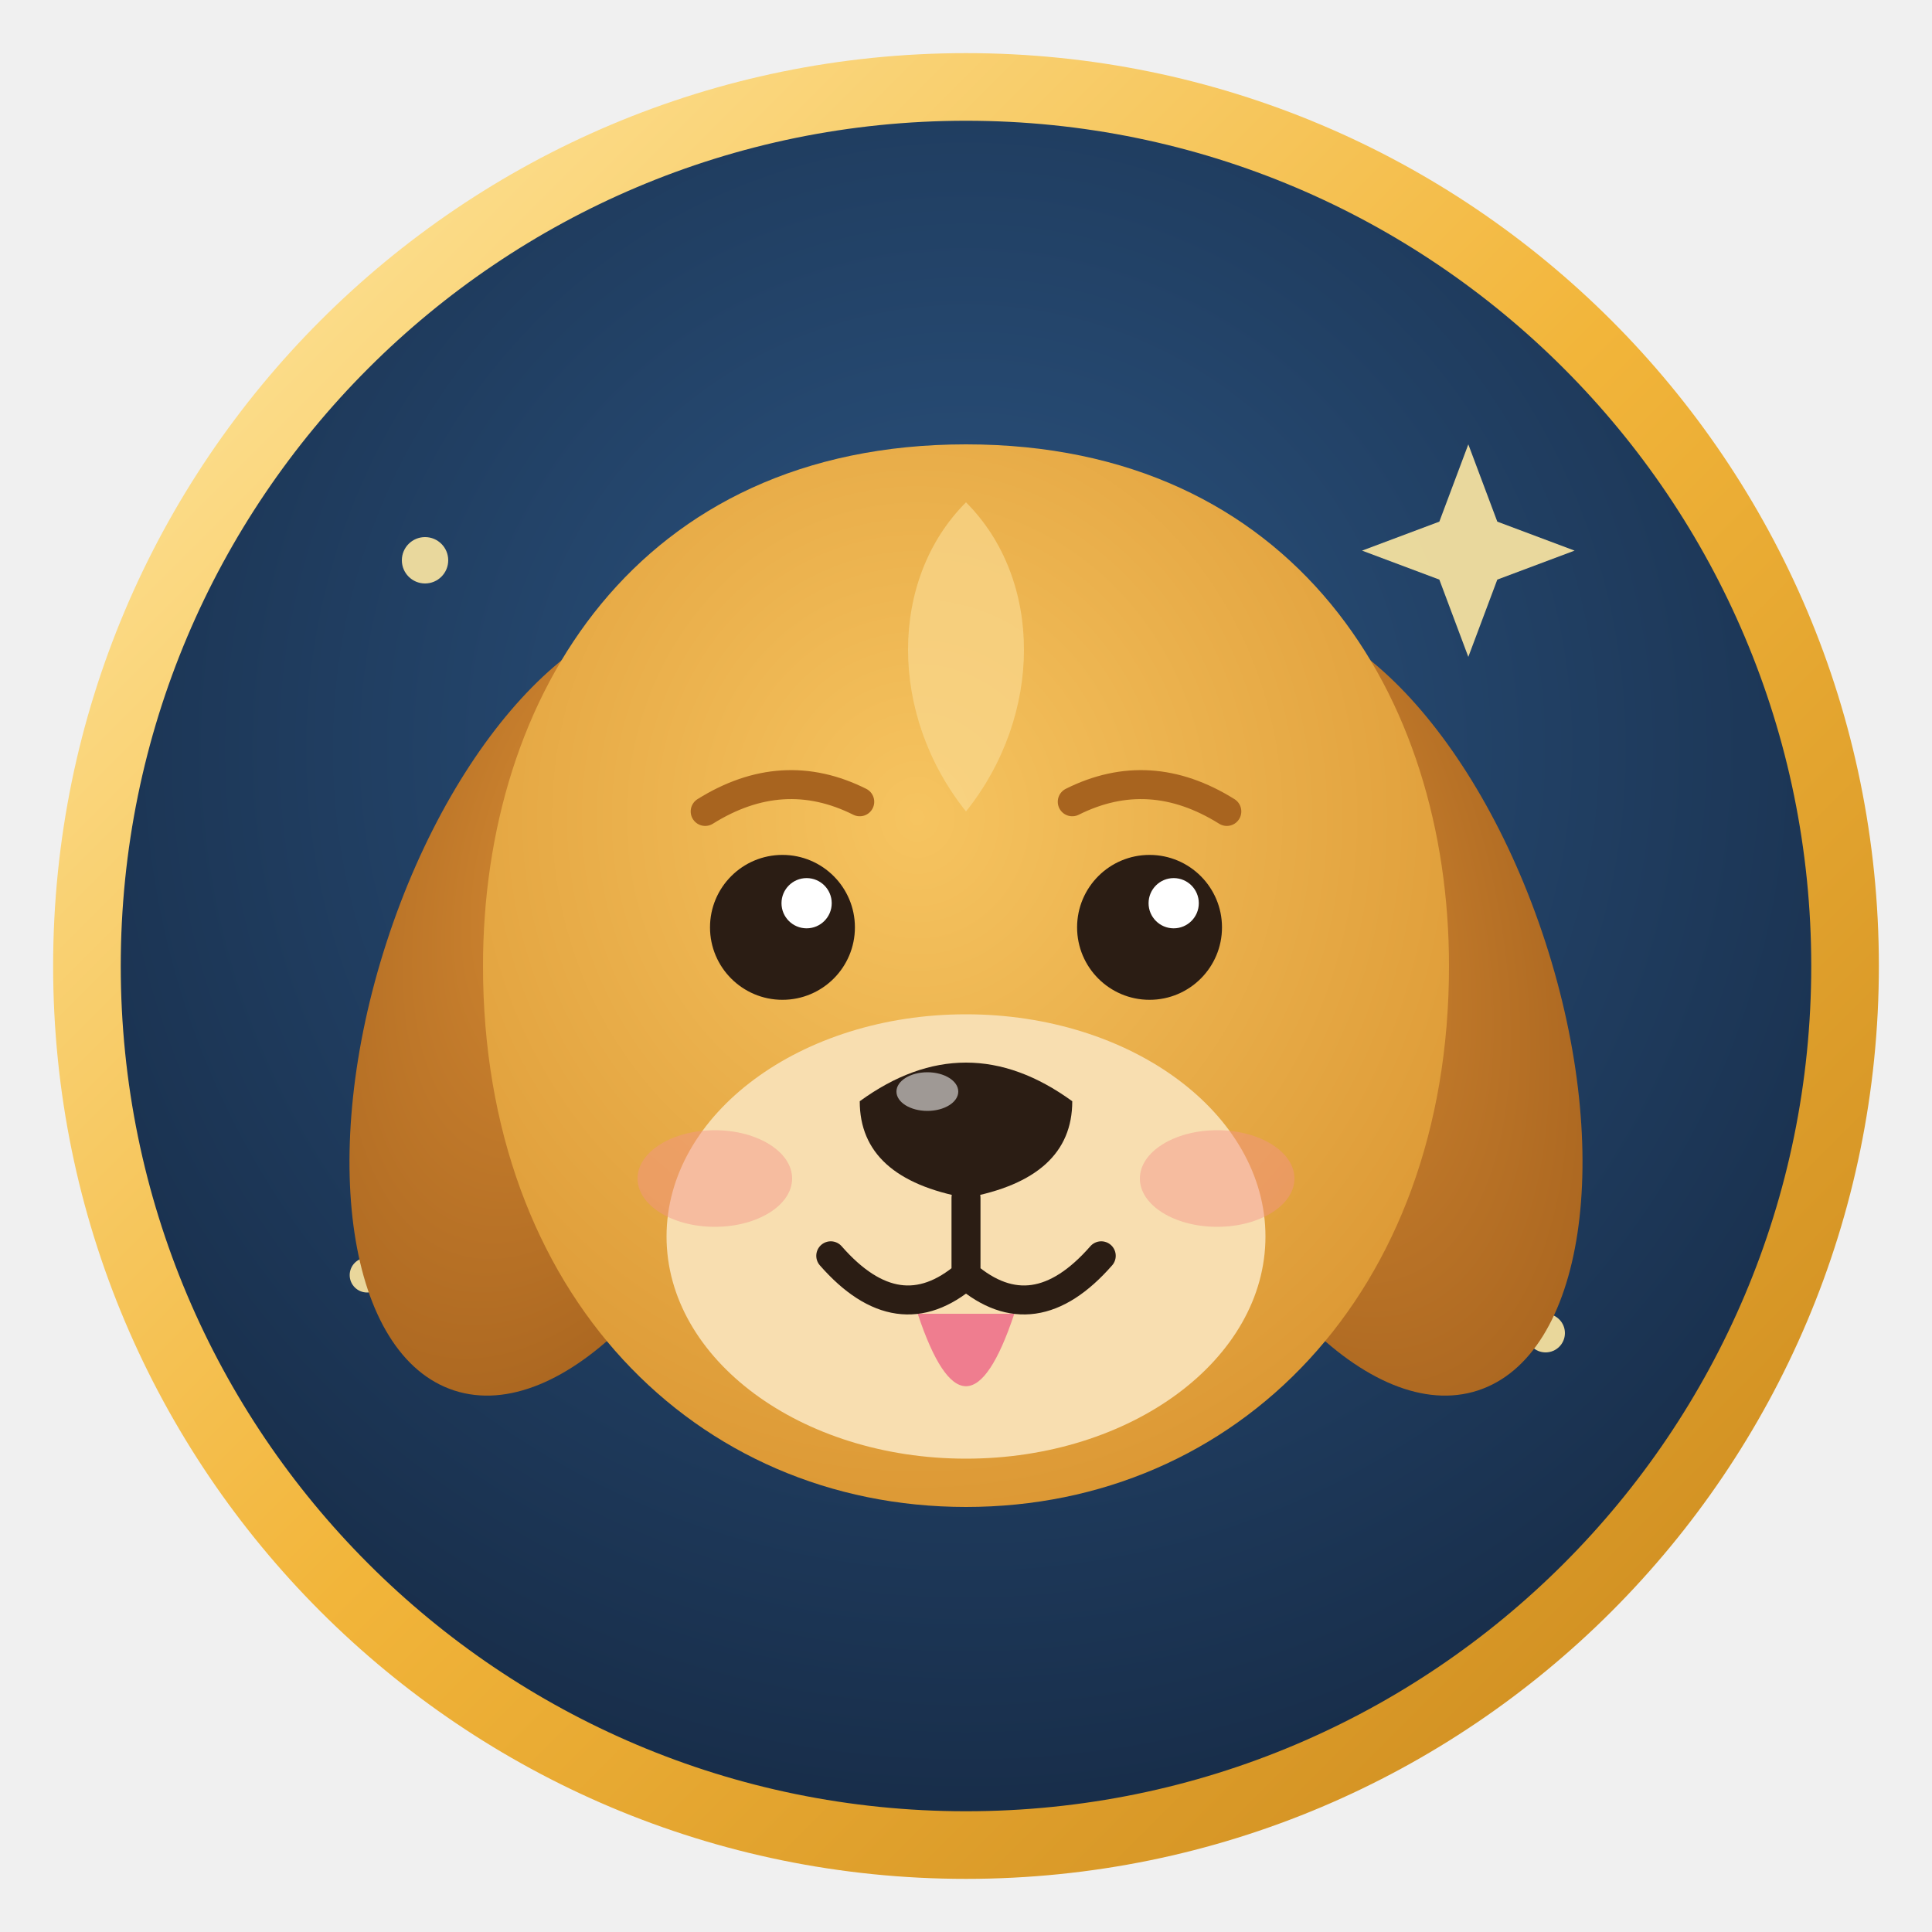
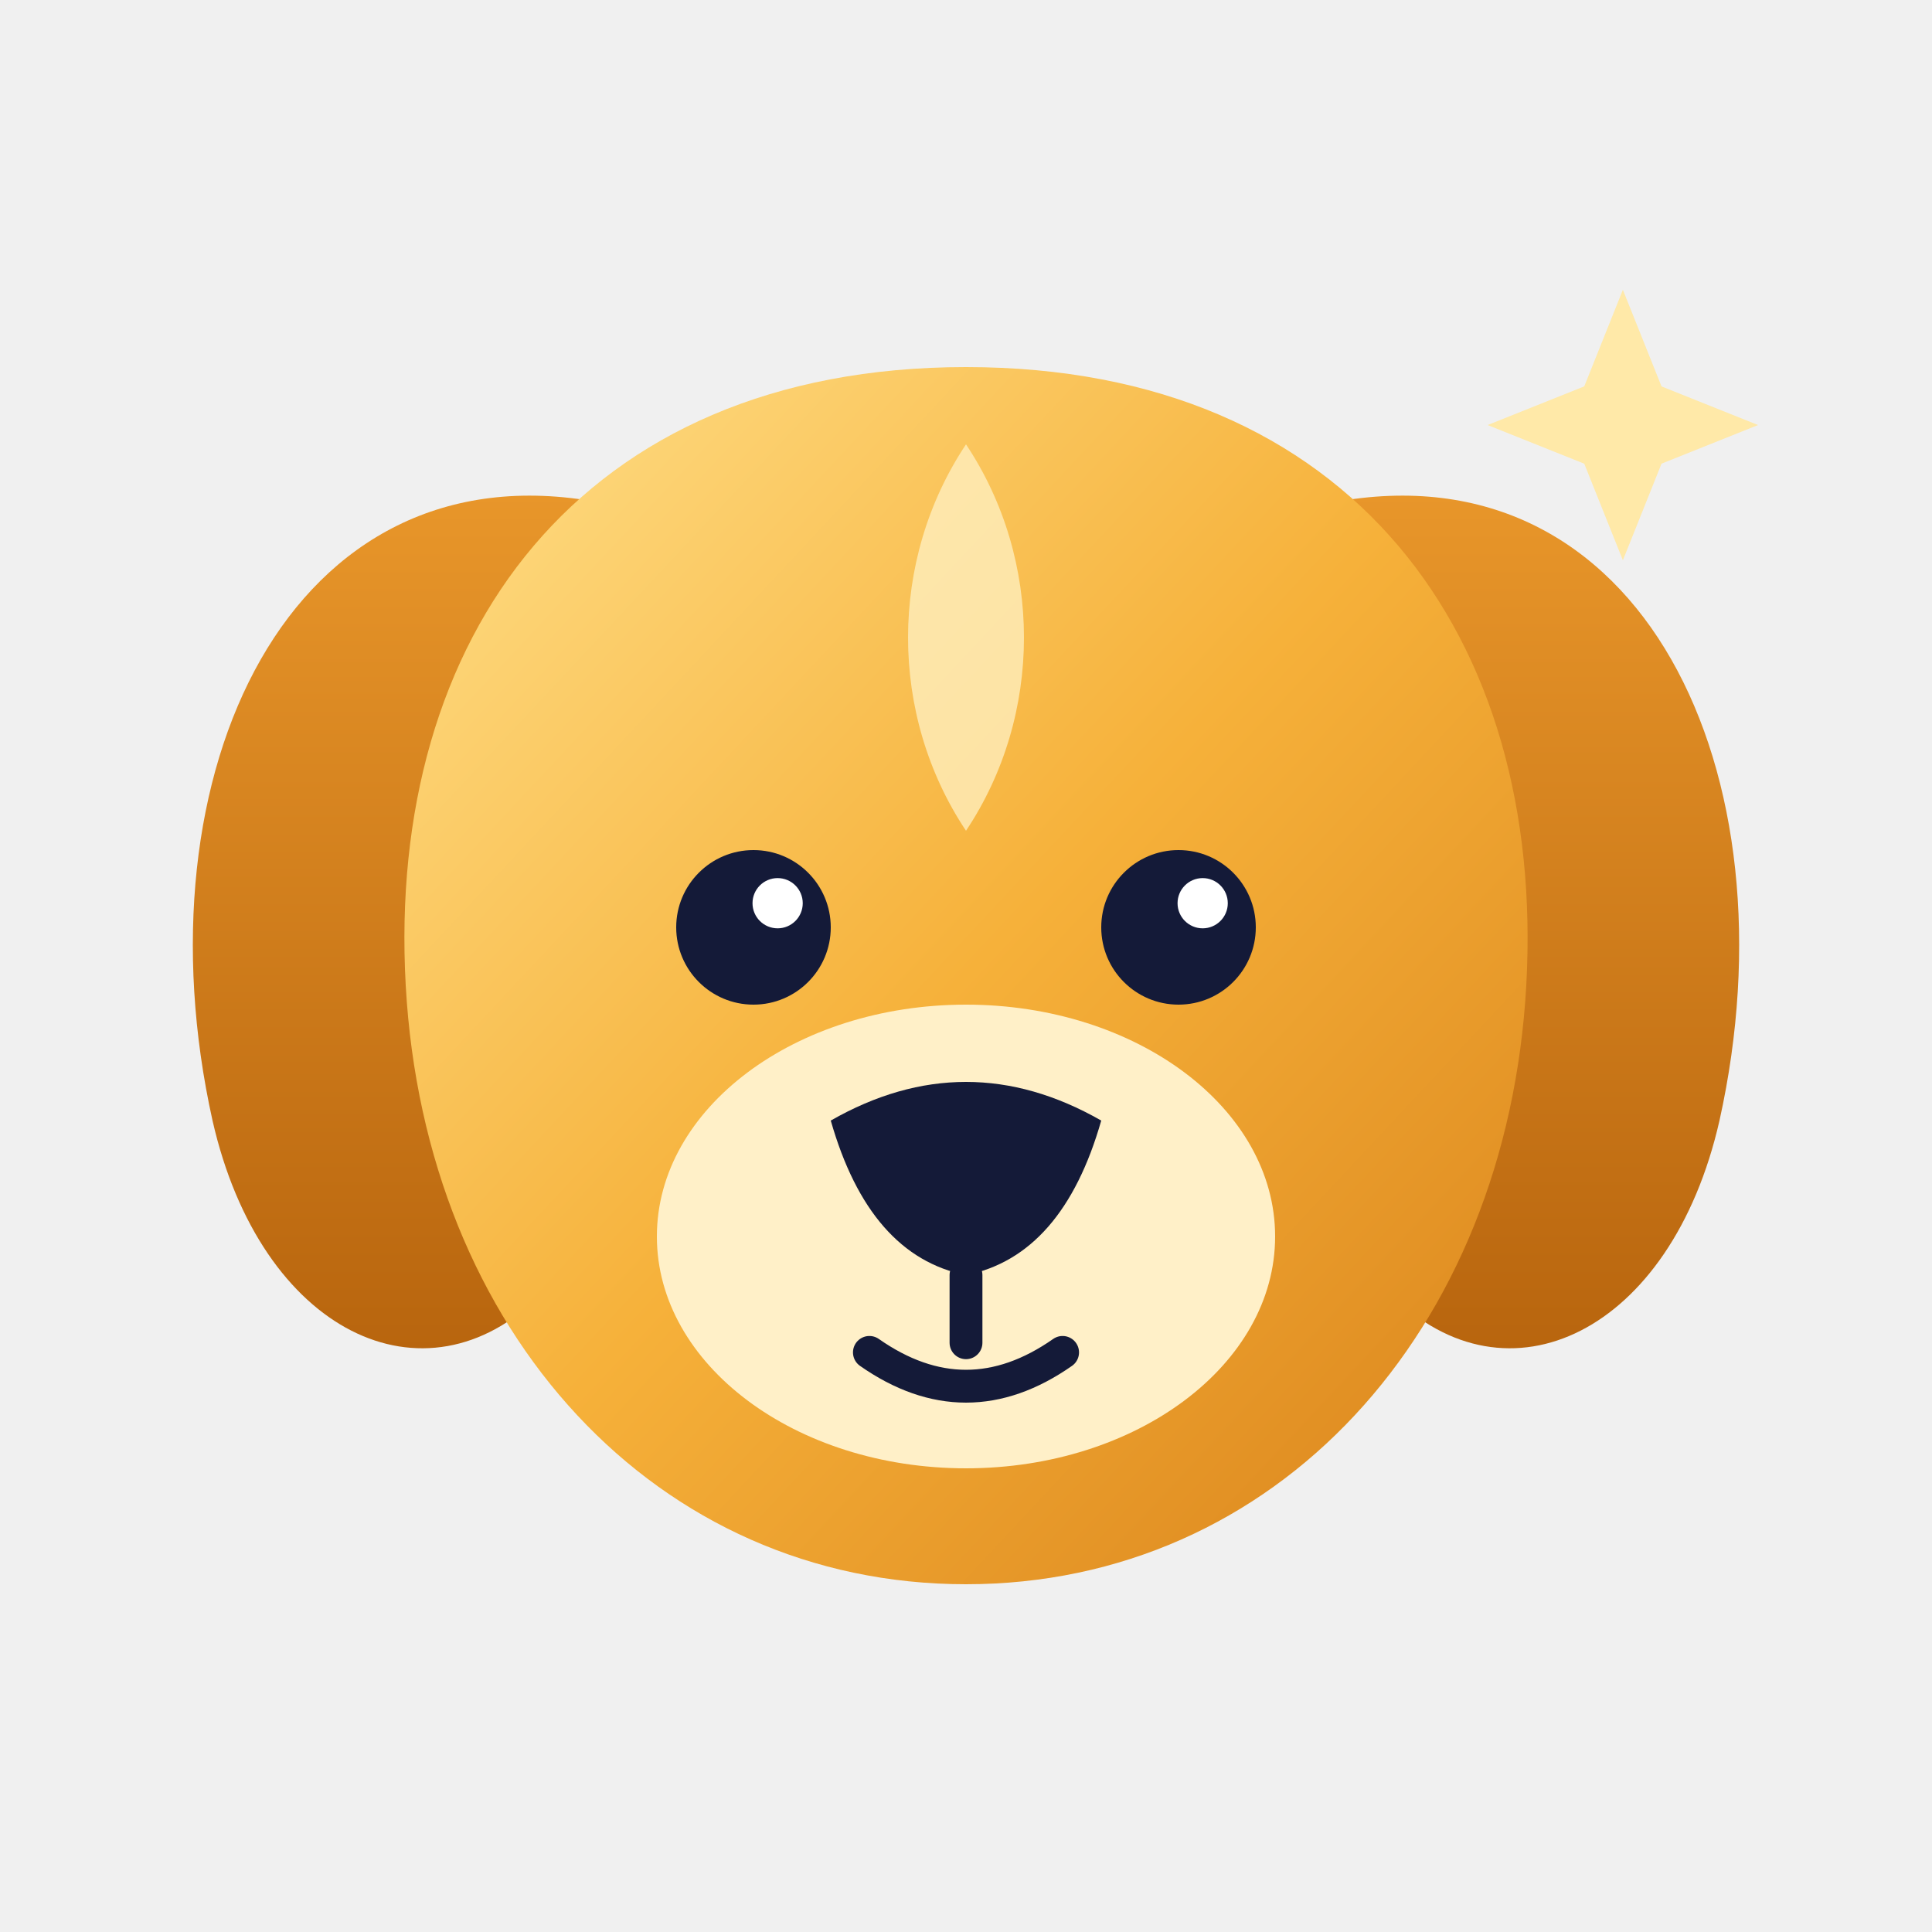
<svg xmlns="http://www.w3.org/2000/svg" viewBox="0 0 200 200">
-   <defs>
-     <radialGradient id="bg" cx="50%" cy="38%" r="70%">
-       <stop offset="0" stop-color="#2c5582" />
-       <stop offset="1" stop-color="#14263f" />
-     </radialGradient>
-     <linearGradient id="ring" x1="0" y1="0" x2="1" y2="1">
-       <stop offset="0" stop-color="#ffe9a3" />
-       <stop offset=".5" stop-color="#f2b53a" />
-       <stop offset="1" stop-color="#c9871c" />
-     </linearGradient>
-     <radialGradient id="fur" cx="45%" cy="35%" r="75%">
-       <stop offset="0" stop-color="#f6c460" />
-       <stop offset="1" stop-color="#d9932f" />
-     </radialGradient>
-     <radialGradient id="ear" cx="40%" cy="30%" r="80%">
-       <stop offset="0" stop-color="#d48a33" />
-       <stop offset="1" stop-color="#a8641f" />
-     </radialGradient>
-   </defs>
-   <circle cx="100" cy="100" r="94" fill="url(#bg)" />
-   <circle cx="100" cy="100" r="91" fill="none" stroke="url(#ring)" stroke-width="7" />
-   <g fill="#ffe9a3" opacity=".9">
-     <path d="M152 46 l3 8 8 3 -8 3 -3 8 -3 -8 -8 -3 8 -3z" />
-     <circle cx="44" cy="58" r="2.4" />
-     <circle cx="160" cy="138" r="2" />
-     <circle cx="38" cy="132" r="1.8" />
+   <g>
+     <defs>
+       <linearGradient id="ga" x1="0" y1="0" x2="1" y2="1">
+         <stop offset="0" stop-color="#FFE08A" />
+         <stop offset=".5" stop-color="#F6B13A" />
+         <stop offset="1" stop-color="#D9821A" />
+       </linearGradient>
+       <linearGradient id="ge" x1="0" y1="0" x2="0" y2="1">
+         <stop offset="0" stop-color="#E8962A" />
+         <stop offset="1" stop-color="#B8650E" />
+       </linearGradient>
+     </defs>
+     <path d="M62 52 C30 46 14 80 22 116 C27 138 44 146 56 134 C58 104 60 78 74 58Z" fill="url(#ge)" />
+     <path d="M138 52 C170 46 186 80 178 116 C173 138 156 146 144 134 C142 104 140 78 126 58Z" fill="url(#ge)" />
+     <path d="M100 38 C140 38 160 66 158 102 C156 138 132 164 100 164 C68 164 44 138 42 102 C40 66 60 38 100 38Z" fill="url(#ga)" />
+     <path d="M100 46 C92 58 92 74 100 86 C108 74 108 58 100 46Z" fill="#FFF1C4" opacity=".75" />
+     <ellipse cx="100" cy="128" rx="32" ry="24" fill="#FFF0C8" />
+     <circle cx="78" cy="96" r="8" fill="#141A38" />
+     <circle cx="122" cy="96" r="8" fill="#141A38" />
+     <circle cx="80.5" cy="93.5" r="2.6" fill="#fff" />
+     <circle cx="124.5" cy="93.5" r="2.6" fill="#fff" />
+     <path d="M86 116 Q100 108 114 116 Q110 130 100 132 Q90 130 86 116Z" fill="#141A38" />
+     <path d="M100 132 V139 M90 140 Q100 147 110 140" fill="none" stroke="#141A38" stroke-width="3.4" stroke-linecap="round" />
+     <path d="M168 30 l4 10 10 4 -10 4 -4 10 -4 -10 -10 -4 10 -4z" fill="#FFE9A8" />
  </g>
-   <ellipse cx="60" cy="104" rx="21" ry="42" transform="rotate(18 60 104)" fill="url(#ear)" />
-   <ellipse cx="140" cy="104" rx="21" ry="42" transform="rotate(-18 140 104)" fill="url(#ear)" />
-   <path d="M100 46 C134 46 150 72 150 100 C150 134 128 156 100 156 C72 156 50 134 50 100 C50 72 66 46 100 46Z" fill="url(#fur)" />
-   <path d="M100 52 C92 60 92 74 100 84 C108 74 108 60 100 52Z" fill="#f9d98f" opacity=".7" />
-   <ellipse cx="100" cy="128" rx="31" ry="23" fill="#f8deb0" />
-   <ellipse cx="74" cy="122" rx="8" ry="5" fill="#f3928a" opacity=".45" />
-   <ellipse cx="126" cy="122" rx="8" ry="5" fill="#f3928a" opacity=".45" />
-   <g fill="#2b1d14">
-     <circle cx="81" cy="96" r="7.5" />
-     <circle cx="119" cy="96" r="7.5" />
-   </g>
-   <g fill="#fff">
-     <circle cx="83.5" cy="93.5" r="2.6" />
-     <circle cx="121.5" cy="93.5" r="2.6" />
-   </g>
-   <path d="M73 84 Q81 79 89 83" fill="none" stroke="#a8641f" stroke-width="3" stroke-linecap="round" />
-   <path d="M111 83 Q119 79 127 84" fill="none" stroke="#a8641f" stroke-width="3" stroke-linecap="round" />
-   <path d="M89 114 Q100 106 111 114 Q111 122 100 124 Q89 122 89 114Z" fill="#2b1d14" />
-   <ellipse cx="96" cy="113" rx="3.2" ry="2" fill="#fff" opacity=".55" />
-   <path d="M95 136 Q100 151 105 136 Z" fill="#ef7d8f" />
-   <path d="M100 124 V132 M86 130 Q93 138 100 132 Q107 138 114 130" fill="none" stroke="#2b1d14" stroke-width="3" stroke-linecap="round" stroke-linejoin="round" />
</svg>
